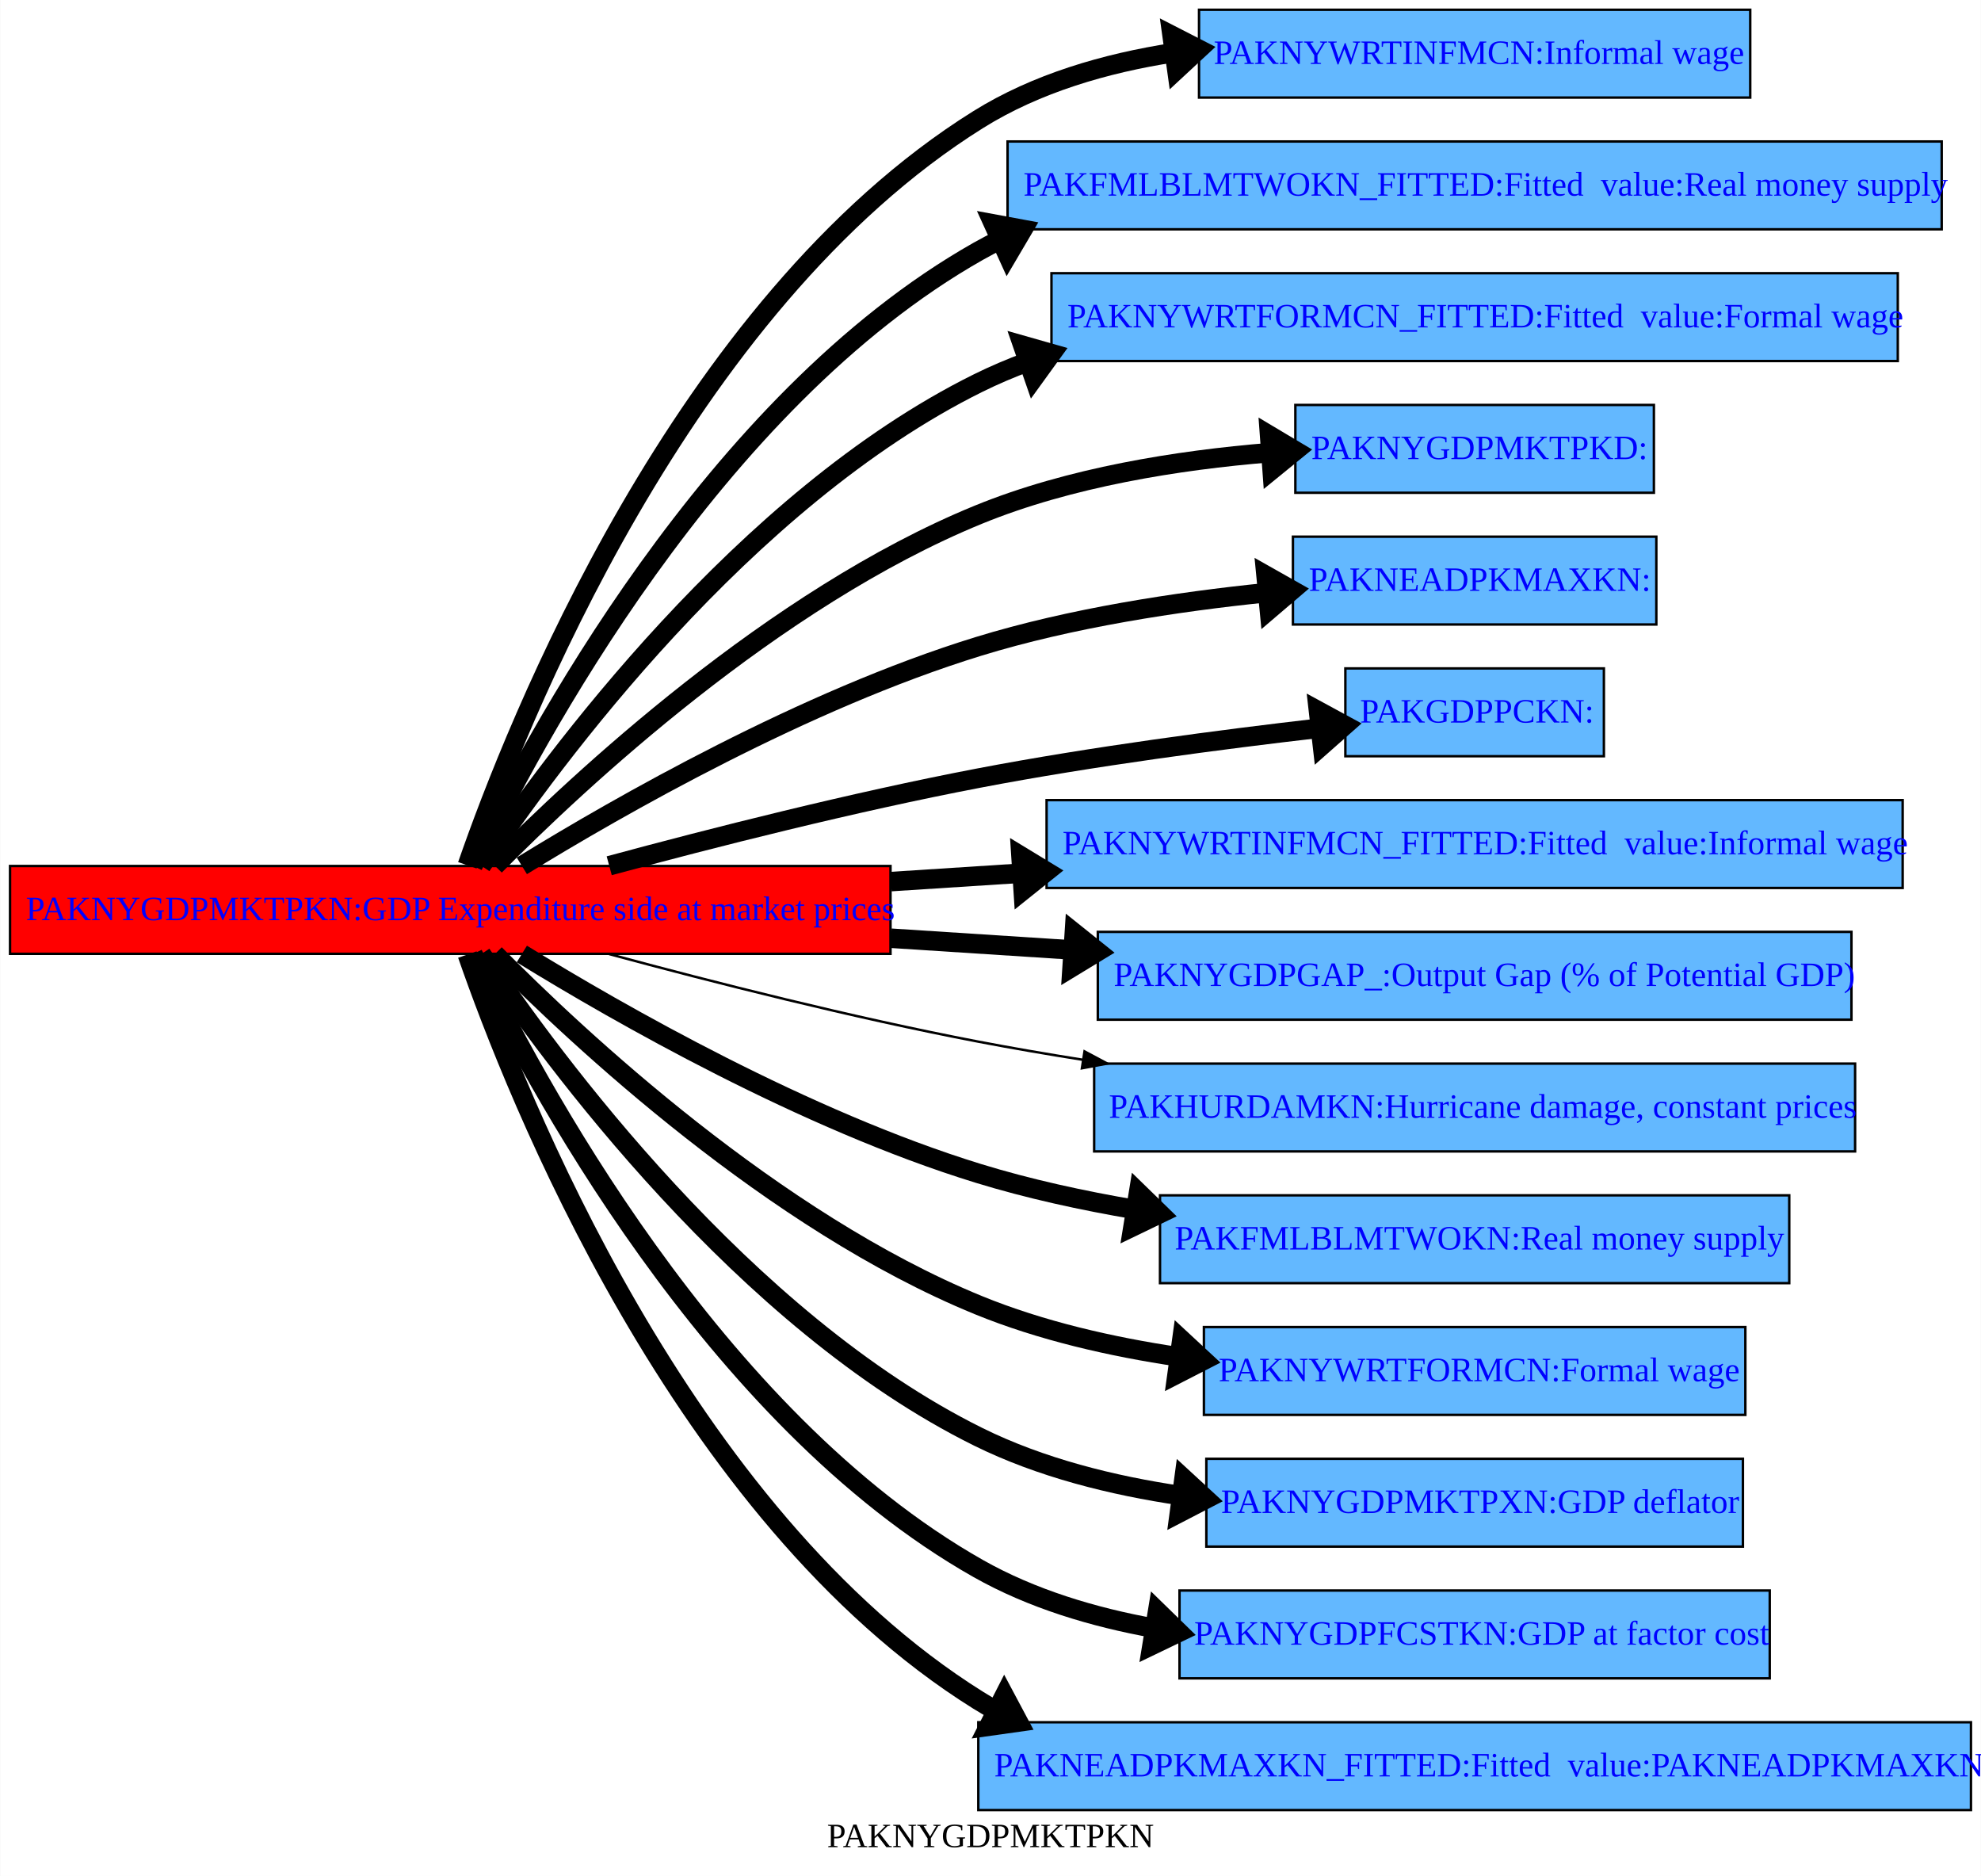
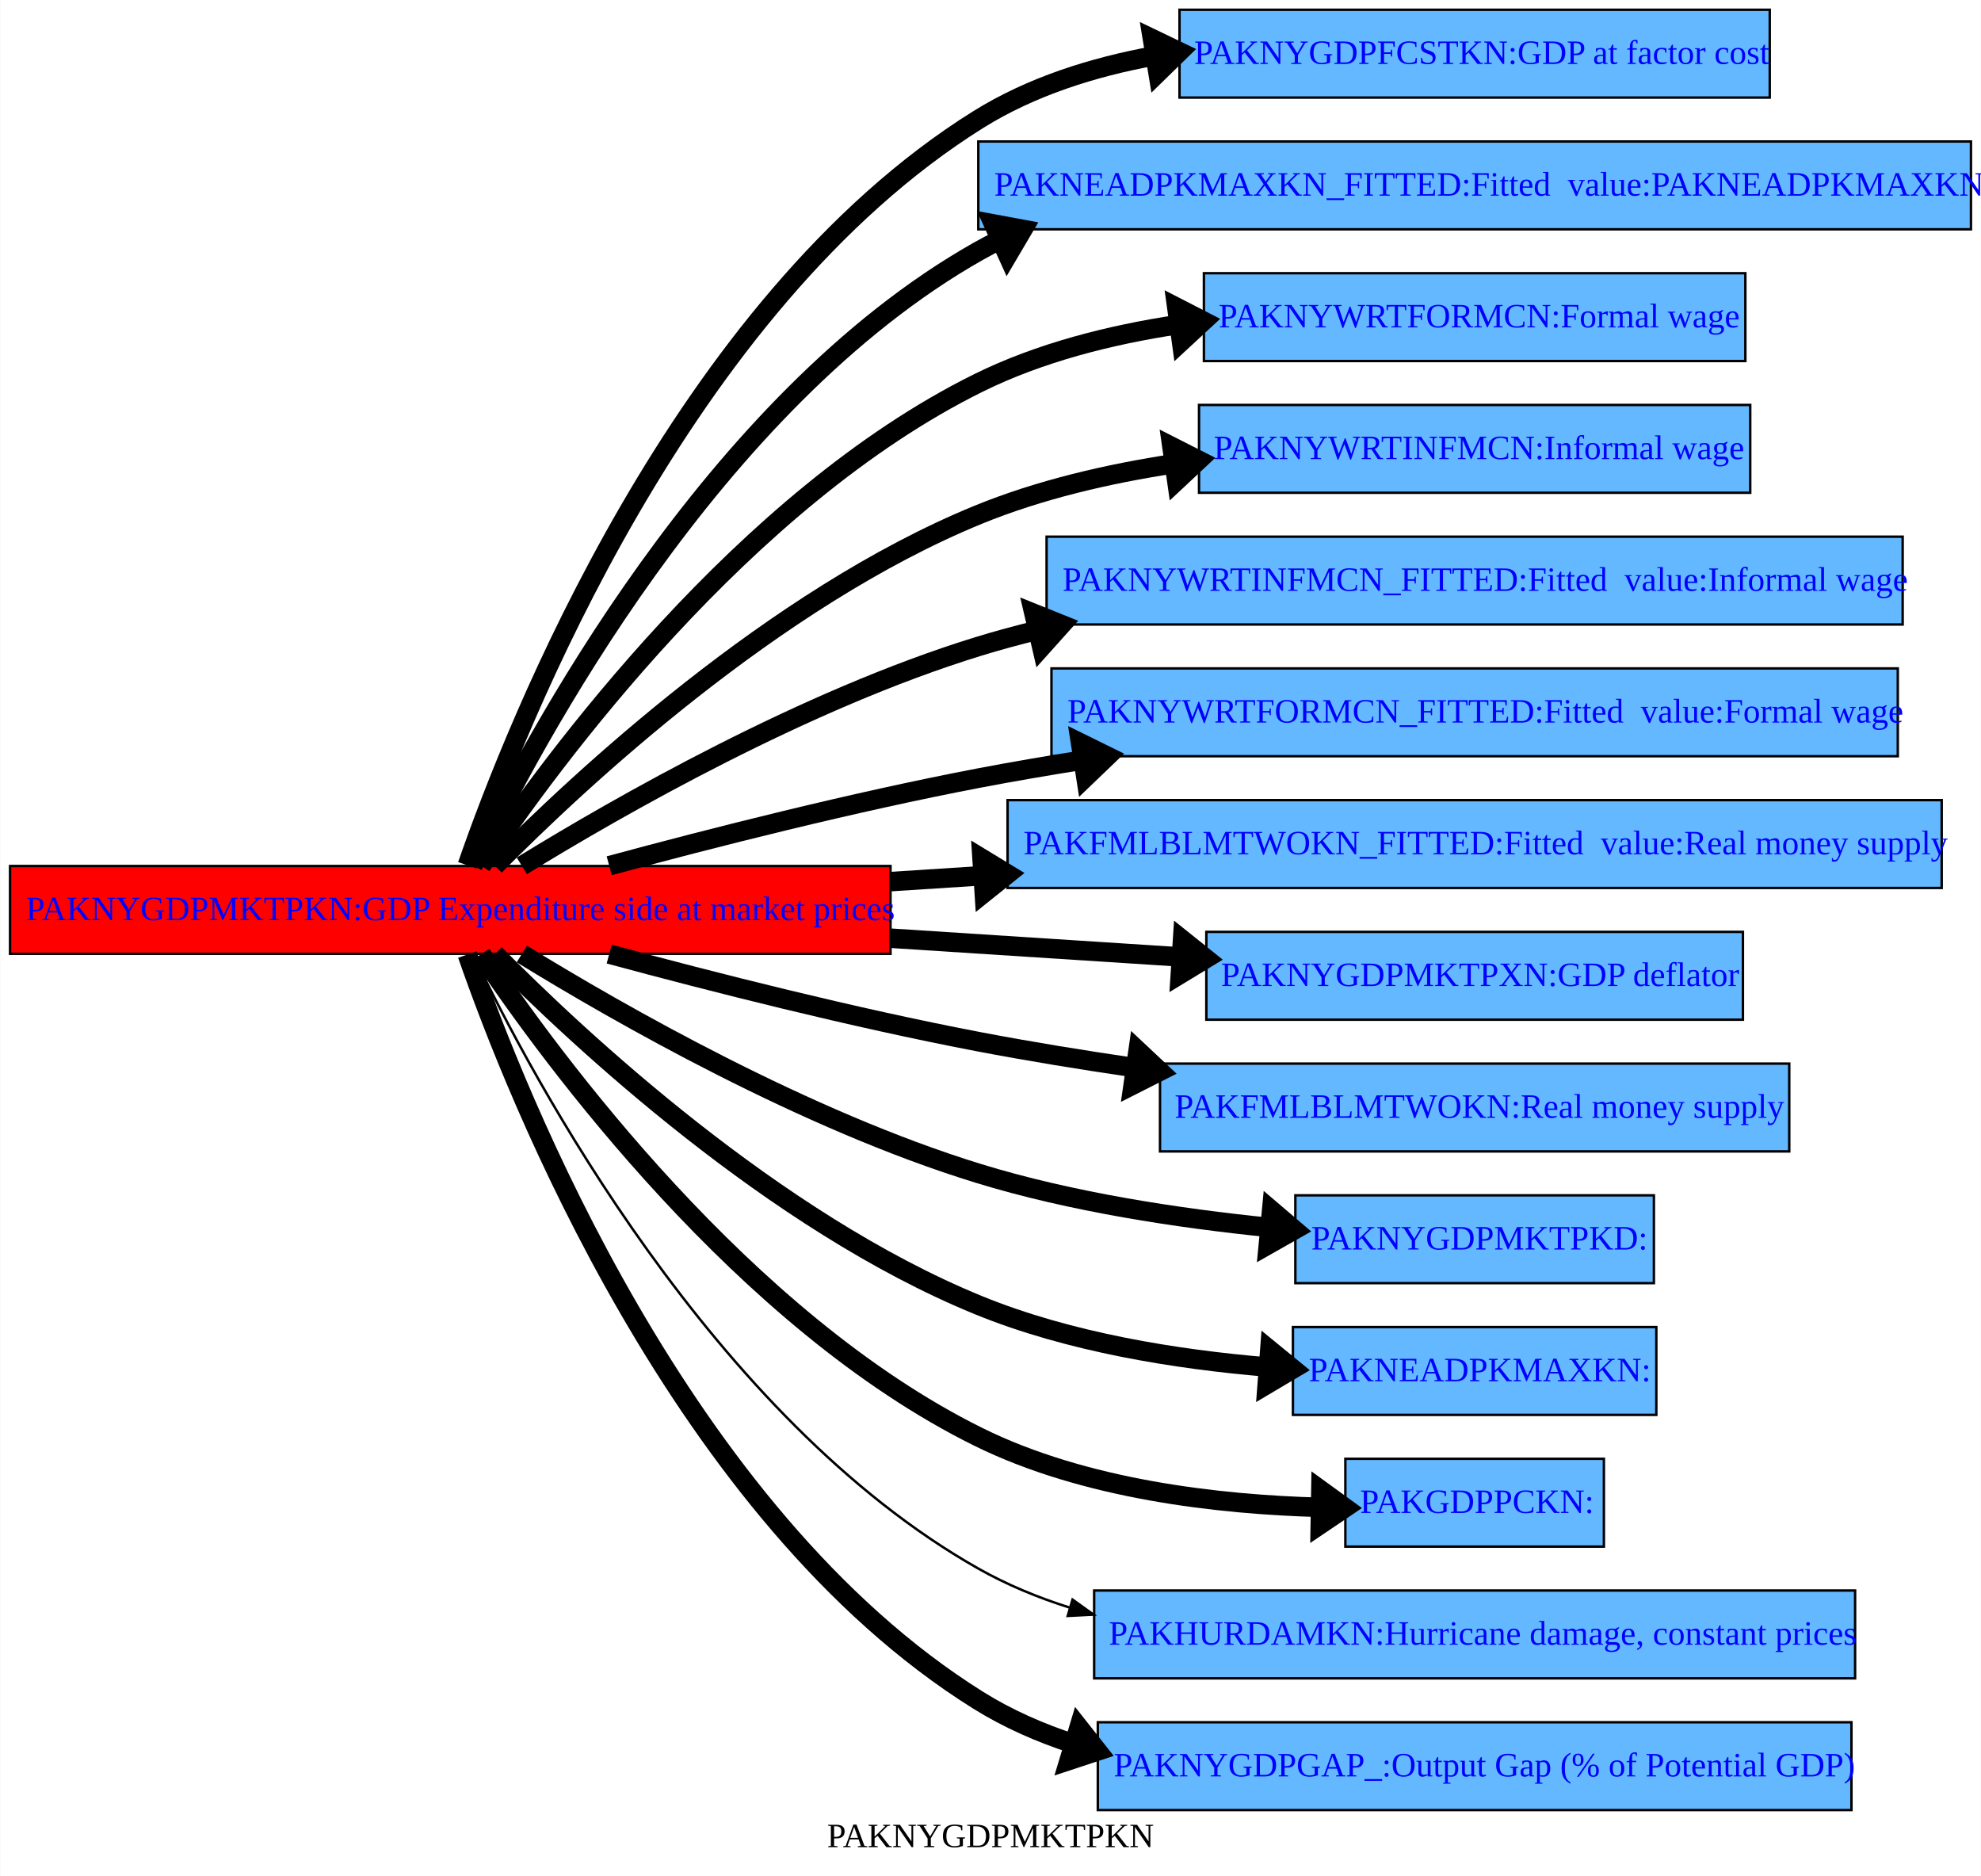
<svg xmlns="http://www.w3.org/2000/svg" xmlns:xlink="http://www.w3.org/1999/xlink" width="432pt" height="409pt" viewBox="0.00 0.00 432.00 409.12">
  <g id="graph0" class="graph" transform="scale(0.53202 0.53202) rotate(0) translate(4 765)">
    <polygon fill="white" stroke="none" points="-4,4 -4,-765 808,-765 808,4 -4,4" />
    <text text-anchor="middle" x="402" y="-7.8" font-family="Times New Roman,serif" font-size="14.00">PAKNYGDPMKTPKN</text>
    <g id="node1" class="node">
      <g id="a_node1">
-         <a xlink:title="Informal wage&#10;FRML &lt;Z,EXO&gt; PAKNYWRTINFMCN = (PAKNYWRTINFMCN(-1)*EXP(-PAKNYWRTINFMCN_A+ (-0.122614247140616-0.3*(LOG(PAKNYWRTINFMCN(-1))-LOG(PAKNYGDPFCSTXN(-1))-LOG(PAKNYGDPPOTLKN(-1)/PAKLMEMPSTRLCN(-1)))+0.2*((LOG(PAKNYWRTINFMCN(-1)))-(LOG(PAKNYWRTINFMCN(-2))))+(1-0.2)*(0.5*((LOG(PAKNYGDPFCSTXN(-1)))-(LOG(PAKNYGDPFCSTXN(-2))))+0.5*(PAKINFLEXPT/100)+((LOG(PAKNYGDPMKTPKN/PAKLMEMPSTRLCN))-(LOG(PAKNYGDPMKTPKN(-1)/PAKLMEMPSTRLCN(-1)))))-0.2*(PAKLMUNRTOTLCN-PAKLMUNRSTRLCN)/100+0.15347529018182*DURING_2000-0.183372342445734*DURING_2001) )) * (1-PAKNYWRTINFMCN_D)+ PAKNYWRTINFMCN_X*PAKNYWRTINFMCN_D  $">
-           <polygon fill="#63b8ff" stroke="black" points="713.5,-761 487.5,-761 487.5,-725 713.5,-725 713.5,-761" />
-           <text text-anchor="start" x="493.5" y="-738.8" font-family="Times New Roman,serif" font-size="14.00" fill="blue">PAKNYWRTINFMCN:Informal wage</text>
+         <a xlink:title="GDP at factor cost&#10;FRML  &lt;&gt; PAKNYGDPFCSTKN = PAKNYGDPMKTPKN-PAKNYTAXNINDKN $">
+           <polygon fill="#63b8ff" stroke="black" points="721.5,-761 479.5,-761 479.5,-725 721.5,-725 721.5,-761" />
+           <text text-anchor="start" x="485.5" y="-738.8" font-family="Times New Roman,serif" font-size="14.00" fill="blue">PAKNYGDPFCSTKN:GDP at factor cost</text>
        </a>
      </g>
    </g>
    <g id="node2" class="node">
      <g id="a_node2">
-         <a xlink:title="Fitted  value:Real money supply&#10;FRML &lt;FIT&gt; PAKFMLBLMTWOKN_FITTED = PAKFMLBLMTWOKN(-1)*EXP( (-0.2*(LOG(PAKFMLBLMTWOKN(-1))-LOG(PAKNYGDPMKTPKN(-1))+0.1*PAKFMLBLPOLYXN(-1)/100-LOG(PAKVELOCITY(-1)))-0.32628131688075+0.7*((LOG(PAKNYGDPMKTPKN))-(LOG(PAKNYGDPMKTPKN(-1))))-1*((PAKFMLBLPOLYXN/100)-(PAKFMLBLPOLYXN(-1)/100))-((LOG(PAKVELOCITY))-(LOG(PAKVELOCITY(-1))))) ) $">
-           <polygon fill="#63b8ff" stroke="black" points="792,-707 409,-707 409,-671 792,-671 792,-707" />
-           <text text-anchor="start" x="415.5" y="-684.8" font-family="Times New Roman,serif" font-size="14.00" fill="blue">PAKFMLBLMTWOKN_FITTED:Fitted  value:Real money supply</text>
+         <a xlink:title="Fitted  value:PAKNEADPKMAXKN&#10;FRML &lt;FIT&gt; PAKNEADPKMAXKN_FITTED = 0*DUMH+((1+0.01)/(0.01+PAKDEPR))*(PAKAVDAMAGE/100)*PAKNYGDPMKTPKN $">
+           <polygon fill="#63b8ff" stroke="black" points="804,-707 397,-707 397,-671 804,-671 804,-707" />
+           <text text-anchor="start" x="403.5" y="-684.8" font-family="Times New Roman,serif" font-size="14.00" fill="blue">PAKNEADPKMAXKN_FITTED:Fitted  value:PAKNEADPKMAXKN</text>
        </a>
      </g>
    </g>
    <g id="node3" class="node">
      <g id="a_node3">
-         <a xlink:title="Fitted  value:Formal wage&#10;FRML &lt;FIT&gt; PAKNYWRTFORMCN_FITTED = PAKNYWRTFORMCN(-1)*EXP( (-0.120164450250183-0.3*(LOG(PAKNYWRTFORMCN(-1))-LOG(PAKNYGDPFCSTXN(-1))-LOG(PAKNYGDPPOTLKN(-1)/PAKLMEMPSTRLCN(-1)))+0.2*((LOG(PAKNYWRTFORMCN(-1)))-(LOG(PAKNYWRTFORMCN(-2))))+(1-0.2)*(0.5*((LOG(PAKNYGDPFCSTXN(-1)))-(LOG(PAKNYGDPFCSTXN(-2))))+0.5*(PAKINFLEXPT/100)+((LOG(PAKNYGDPMKTPKN/PAKLMEMPSTRLCN))-(LOG(PAKNYGDPMKTPKN(-1)/PAKLMEMPSTRLCN(-1)))))-0.2*(PAKLMUNRTOTLCN-PAKLMUNRSTRLCN)/100+0.15233813938029*DURING_2000-0.183411483907703*DURING_2001) ) $">
-           <polygon fill="#63b8ff" stroke="black" points="774,-653 427,-653 427,-617 774,-617 774,-653" />
-           <text text-anchor="start" x="433.5" y="-630.8" font-family="Times New Roman,serif" font-size="14.00" fill="blue">PAKNYWRTFORMCN_FITTED:Fitted  value:Formal wage</text>
+         <a xlink:title="Formal wage&#10;FRML &lt;Z,EXO&gt; PAKNYWRTFORMCN = (PAKNYWRTFORMCN(-1)*EXP(-PAKNYWRTFORMCN_A+ (-0.120164450250183-0.3*(LOG(PAKNYWRTFORMCN(-1))-LOG(PAKNYGDPFCSTXN(-1))-LOG(PAKNYGDPPOTLKN(-1)/PAKLMEMPSTRLCN(-1)))+0.2*((LOG(PAKNYWRTFORMCN(-1)))-(LOG(PAKNYWRTFORMCN(-2))))+(1-0.2)*(0.5*((LOG(PAKNYGDPFCSTXN(-1)))-(LOG(PAKNYGDPFCSTXN(-2))))+0.5*(PAKINFLEXPT/100)+((LOG(PAKNYGDPMKTPKN/PAKLMEMPSTRLCN))-(LOG(PAKNYGDPMKTPKN(-1)/PAKLMEMPSTRLCN(-1)))))-0.2*(PAKLMUNRTOTLCN-PAKLMUNRSTRLCN)/100+0.15233813938029*DURING_2000-0.183411483907703*DURING_2001) )) * (1-PAKNYWRTFORMCN_D)+ PAKNYWRTFORMCN_X*PAKNYWRTFORMCN_D  $">
+           <polygon fill="#63b8ff" stroke="black" points="711.5,-653 489.5,-653 489.5,-617 711.5,-617 711.5,-653" />
+           <text text-anchor="start" x="495.5" y="-630.8" font-family="Times New Roman,serif" font-size="14.00" fill="blue">PAKNYWRTFORMCN:Formal wage</text>
        </a>
      </g>
    </g>
    <g id="node4" class="node">
      <g id="a_node4">
+         <a xlink:title="Informal wage&#10;FRML &lt;Z,EXO&gt; PAKNYWRTINFMCN = (PAKNYWRTINFMCN(-1)*EXP(-PAKNYWRTINFMCN_A+ (-0.122614247140616-0.3*(LOG(PAKNYWRTINFMCN(-1))-LOG(PAKNYGDPFCSTXN(-1))-LOG(PAKNYGDPPOTLKN(-1)/PAKLMEMPSTRLCN(-1)))+0.2*((LOG(PAKNYWRTINFMCN(-1)))-(LOG(PAKNYWRTINFMCN(-2))))+(1-0.2)*(0.5*((LOG(PAKNYGDPFCSTXN(-1)))-(LOG(PAKNYGDPFCSTXN(-2))))+0.5*(PAKINFLEXPT/100)+((LOG(PAKNYGDPMKTPKN/PAKLMEMPSTRLCN))-(LOG(PAKNYGDPMKTPKN(-1)/PAKLMEMPSTRLCN(-1)))))-0.2*(PAKLMUNRTOTLCN-PAKLMUNRSTRLCN)/100+0.15347529018182*DURING_2000-0.183372342445734*DURING_2001) )) * (1-PAKNYWRTINFMCN_D)+ PAKNYWRTINFMCN_X*PAKNYWRTINFMCN_D  $">
+           <polygon fill="#63b8ff" stroke="black" points="713.5,-599 487.5,-599 487.5,-563 713.5,-563 713.5,-599" />
+           <text text-anchor="start" x="493.5" y="-576.8" font-family="Times New Roman,serif" font-size="14.00" fill="blue">PAKNYWRTINFMCN:Informal wage</text>
+         </a>
+       </g>
+     </g>
+     <g id="node5" class="node">
+       <g id="a_node5">
+         <a xlink:title="Fitted  value:Informal wage&#10;FRML &lt;FIT&gt; PAKNYWRTINFMCN_FITTED = PAKNYWRTINFMCN(-1)*EXP( (-0.122614247140616-0.3*(LOG(PAKNYWRTINFMCN(-1))-LOG(PAKNYGDPFCSTXN(-1))-LOG(PAKNYGDPPOTLKN(-1)/PAKLMEMPSTRLCN(-1)))+0.2*((LOG(PAKNYWRTINFMCN(-1)))-(LOG(PAKNYWRTINFMCN(-2))))+(1-0.2)*(0.5*((LOG(PAKNYGDPFCSTXN(-1)))-(LOG(PAKNYGDPFCSTXN(-2))))+0.5*(PAKINFLEXPT/100)+((LOG(PAKNYGDPMKTPKN/PAKLMEMPSTRLCN))-(LOG(PAKNYGDPMKTPKN(-1)/PAKLMEMPSTRLCN(-1)))))-0.2*(PAKLMUNRTOTLCN-PAKLMUNRSTRLCN)/100+0.15347529018182*DURING_2000-0.183372342445734*DURING_2001) ) $">
+           <polygon fill="#63b8ff" stroke="black" points="776,-545 425,-545 425,-509 776,-509 776,-545" />
+           <text text-anchor="start" x="431.5" y="-522.8" font-family="Times New Roman,serif" font-size="14.00" fill="blue">PAKNYWRTINFMCN_FITTED:Fitted  value:Informal wage</text>
+         </a>
+       </g>
+     </g>
+     <g id="node6" class="node">
+       <g id="a_node6">
        <a xlink:title="GDP Expenditure side at market prices&#10;FRML  &lt;&gt; PAKNYGDPMKTPKN = PAKNECONPRVTKN+PAKNECONGOVTKN+PAKNEGDIFTOTKN+PAKNEGDISTKBKN+PAKNEEXPGNFSKN-PAKNEIMPGNFSKN+PAKNYGDPDISCKN+PAKADAP*PAKDISPREPKN $">
          <polygon fill="red" stroke="black" points="361,-410 0,-410 0,-374 361,-374 361,-410" />
          <text text-anchor="start" x="6.5" y="-387.8" font-family="Times New Roman,serif" font-size="14.00" fill="blue">PAKNYGDPMKTPKN:GDP Expenditure side at market prices</text>
        </a>
      </g>
    </g>
+     <g id="edge10" class="edge">
+       <g id="a_edge10">
+         <a xlink:href="bogus" xlink:title=" PAKNYGDPMKTPKN -&gt; PAKNYGDPFCSTKN Min. att. 100%  max: 100%">
+           <path fill="none" stroke="black" stroke-width="8" d="M187.5,-410.3C207.13,-466.91 275.23,-639.96 397,-716 418.58,-729.47 443.96,-737.52 469.33,-742.12" />
+           <polygon fill="black" stroke="black" stroke-width="8" points="468.41,-749.06 479.42,-743.77 470.68,-735.24 468.41,-749.06" />
+         </a>
+       </g>
+     </g>
+     <g id="edge4" class="edge">
+       <g id="a_edge4">
+         <a xlink:href="bogus" xlink:title=" PAKNYGDPMKTPKN -&gt; PAKNEADPKMAXKN_FITTED Min. att. 100%  max: 100%">
+           <path fill="none" stroke="black" stroke-width="8" d="M189.76,-410.08C213.66,-460.05 288.16,-600.42 397,-662 399.93,-663.66 402.93,-665.23 405.97,-666.72" />
+           <polygon fill="black" stroke="black" stroke-width="8" points="403.26,-673.18 415.26,-670.96 409.06,-660.44 403.26,-673.18" />
+         </a>
+       </g>
+     </g>
    <g id="edge11" class="edge">
      <g id="a_edge11">
+         <a xlink:href="bogus" xlink:title=" PAKNYGDPMKTPKN -&gt; PAKNYWRTFORMCN Min. att. -3148%  max: 101%">
+           <path fill="none" stroke="black" stroke-width="8" d="M193.21,-410.12C221.98,-452.96 300.86,-560.42 397,-608 422.13,-620.43 451.04,-627.76 479.01,-631.96" />
+           <polygon fill="black" stroke="black" stroke-width="8" points="478.4,-638.94 489.26,-633.36 480.31,-625.07 478.4,-638.94" />
+         </a>
+       </g>
+     </g>
+     <g id="edge14" class="edge">
+       <g id="a_edge14">
        <a xlink:href="bogus" xlink:title=" PAKNYGDPMKTPKN -&gt; PAKNYWRTINFMCN Min. att. -3148%  max: 101%">
-           <path fill="none" stroke="black" stroke-width="8" d="M187.5,-410.3C207.13,-466.91 275.23,-639.96 397,-716 420.78,-730.85 449.18,-739.1 477.08,-743.42" />
-           <polygon fill="black" stroke="black" stroke-width="8" points="476.46,-750.4 487.33,-744.83 478.38,-736.53 476.46,-750.4" />
-         </a>
-       </g>
-     </g>
-     <g id="edge10" class="edge">
-       <g id="a_edge10">
+           <path fill="none" stroke="black" stroke-width="8" d="M198.77,-410.12C232.95,-444.69 313.18,-519.69 397,-554 422.07,-564.26 450.2,-570.8 477.34,-574.93" />
+           <polygon fill="black" stroke="black" stroke-width="8" points="476.4,-581.87 487.28,-576.35 478.37,-568.01 476.4,-581.87" />
+         </a>
+       </g>
+     </g>
+     <g id="edge6" class="edge">
+       <g id="a_edge6">
+         <a xlink:href="bogus" xlink:title=" PAKNYGDPMKTPKN -&gt; PAKNYWRTINFMCN_FITTED Min. att. -3148%  max: 101%">
+           <path fill="none" stroke="black" stroke-width="8" d="M209.84,-410.07C249.86,-434.68 326,-478.15 397,-500 404.92,-502.44 413.08,-504.65 421.37,-506.67" />
+           <polygon fill="black" stroke="black" stroke-width="8" points="419.83,-513.5 431.15,-508.95 423,-499.86 419.83,-513.5" />
+         </a>
+       </g>
+     </g>
+     <g id="node7" class="node">
+       <g id="a_node7">
+         <a xlink:title="Fitted  value:Formal wage&#10;FRML &lt;FIT&gt; PAKNYWRTFORMCN_FITTED = PAKNYWRTFORMCN(-1)*EXP( (-0.120164450250183-0.3*(LOG(PAKNYWRTFORMCN(-1))-LOG(PAKNYGDPFCSTXN(-1))-LOG(PAKNYGDPPOTLKN(-1)/PAKLMEMPSTRLCN(-1)))+0.2*((LOG(PAKNYWRTFORMCN(-1)))-(LOG(PAKNYWRTFORMCN(-2))))+(1-0.2)*(0.5*((LOG(PAKNYGDPFCSTXN(-1)))-(LOG(PAKNYGDPFCSTXN(-2))))+0.5*(PAKINFLEXPT/100)+((LOG(PAKNYGDPMKTPKN/PAKLMEMPSTRLCN))-(LOG(PAKNYGDPMKTPKN(-1)/PAKLMEMPSTRLCN(-1)))))-0.2*(PAKLMUNRTOTLCN-PAKLMUNRSTRLCN)/100+0.15233813938029*DURING_2000-0.183411483907703*DURING_2001) ) $">
+           <polygon fill="#63b8ff" stroke="black" points="774,-491 427,-491 427,-455 774,-455 774,-491" />
+           <text text-anchor="start" x="433.5" y="-468.8" font-family="Times New Roman,serif" font-size="14.00" fill="blue">PAKNYWRTFORMCN_FITTED:Fitted  value:Formal wage</text>
+         </a>
+       </g>
+     </g>
+     <g id="edge1" class="edge">
+       <g id="a_edge1">
+         <a xlink:href="bogus" xlink:title=" PAKNYGDPMKTPKN -&gt; PAKNYWRTFORMCN_FITTED Min. att. -3148%  max: 101%">
+           <path fill="none" stroke="black" stroke-width="8" d="M245.67,-410.1C288.3,-421.63 345.67,-436.18 397,-446 410.87,-448.65 425.32,-451.13 439.84,-453.43" />
+           <polygon fill="black" stroke="black" stroke-width="8" points="438.94,-460.38 449.9,-454.99 441.09,-446.54 438.94,-460.38" />
+         </a>
+       </g>
+     </g>
+     <g id="node8" class="node">
+       <g id="a_node8">
+         <a xlink:title="Fitted  value:Real money supply&#10;FRML &lt;FIT&gt; PAKFMLBLMTWOKN_FITTED = PAKFMLBLMTWOKN(-1)*EXP( (-0.2*(LOG(PAKFMLBLMTWOKN(-1))-LOG(PAKNYGDPMKTPKN(-1))+0.1*PAKFMLBLPOLYXN(-1)/100-LOG(PAKVELOCITY(-1)))-0.32628131688075+0.7*((LOG(PAKNYGDPMKTPKN))-(LOG(PAKNYGDPMKTPKN(-1))))-1*((PAKFMLBLPOLYXN/100)-(PAKFMLBLPOLYXN(-1)/100))-((LOG(PAKVELOCITY))-(LOG(PAKVELOCITY(-1))))) ) $">
+           <polygon fill="#63b8ff" stroke="black" points="792,-437 409,-437 409,-401 792,-401 792,-437" />
+           <text text-anchor="start" x="415.5" y="-414.8" font-family="Times New Roman,serif" font-size="14.00" fill="blue">PAKFMLBLMTWOKN_FITTED:Fitted  value:Real money supply</text>
+         </a>
+       </g>
+     </g>
+     <g id="edge7" class="edge">
+       <g id="a_edge7">
        <a xlink:href="bogus" xlink:title=" PAKNYGDPMKTPKN -&gt; PAKFMLBLMTWOKN_FITTED Min. att. -360%  max: 149%">
-           <path fill="none" stroke="black" stroke-width="8" d="M189.76,-410.08C213.66,-460.05 288.16,-600.42 397,-662 399.93,-663.66 402.93,-665.23 405.97,-666.72" />
-           <polygon fill="black" stroke="black" stroke-width="8" points="403.26,-673.18 415.26,-670.96 409.06,-660.44 403.26,-673.18" />
+           <path fill="none" stroke="black" stroke-width="8" d="M361.2,-403.61C373.68,-404.41 386.31,-405.23 398.89,-406.04" />
+           <polygon fill="black" stroke="black" stroke-width="8" points="398.54,-413.03 408.97,-406.69 399.44,-399.06 398.54,-413.03" />
+         </a>
+       </g>
+     </g>
+     <g id="node9" class="node">
+       <g id="a_node9">
+         <a xlink:title="GDP deflator&#10;FRML  &lt;&gt; PAKNYGDPMKTPXN = PAKNYGDPMKTPCN/PAKNYGDPMKTPKN $">
+           <polygon fill="#63b8ff" stroke="black" points="710.5,-383 490.5,-383 490.5,-347 710.5,-347 710.5,-383" />
+           <text text-anchor="start" x="496.5" y="-360.8" font-family="Times New Roman,serif" font-size="14.00" fill="blue">PAKNYGDPMKTPXN:GDP deflator</text>
+         </a>
+       </g>
+     </g>
+     <g id="edge8" class="edge">
+       <g id="a_edge8">
+         <a xlink:href="bogus" xlink:title=" PAKNYGDPMKTPKN -&gt; PAKNYGDPMKTPXN Min. att. -81%  max: 46%">
+           <path fill="none" stroke="black" stroke-width="8" d="M361.2,-380.39C401.34,-377.8 442.96,-375.11 479.97,-372.72" />
+           <polygon fill="black" stroke="black" stroke-width="8" points="480.75,-379.68 490.28,-372.05 479.85,-365.71 480.75,-379.68" />
+         </a>
+       </g>
+     </g>
+     <g id="node10" class="node">
+       <g id="a_node10">
+         <a xlink:title="Real money supply&#10;FRML &lt;Z,EXO&gt; PAKFMLBLMTWOKN = (PAKFMLBLMTWOKN(-1)*EXP(-PAKFMLBLMTWOKN_A+ (-0.2*(LOG(PAKFMLBLMTWOKN(-1))-LOG(PAKNYGDPMKTPKN(-1))+0.1*PAKFMLBLPOLYXN(-1)/100-LOG(PAKVELOCITY(-1)))-0.32628131688075+0.7*((LOG(PAKNYGDPMKTPKN))-(LOG(PAKNYGDPMKTPKN(-1))))-1*((PAKFMLBLPOLYXN/100)-(PAKFMLBLPOLYXN(-1)/100))-((LOG(PAKVELOCITY))-(LOG(PAKVELOCITY(-1))))) )) * (1-PAKFMLBLMTWOKN_D)+ PAKFMLBLMTWOKN_X*PAKFMLBLMTWOKN_D  $">
+           <polygon fill="#63b8ff" stroke="black" points="729.5,-329 471.5,-329 471.5,-293 729.5,-293 729.5,-329" />
+           <text text-anchor="start" x="477.5" y="-306.8" font-family="Times New Roman,serif" font-size="14.00" fill="blue">PAKFMLBLMTWOKN:Real money supply</text>
+         </a>
+       </g>
+     </g>
+     <g id="edge9" class="edge">
+       <g id="a_edge9">
+         <a xlink:href="bogus" xlink:title=" PAKNYGDPMKTPKN -&gt; PAKFMLBLMTWOKN Min. att. -360%  max: 149%">
+           <path fill="none" stroke="black" stroke-width="8" d="M245.67,-373.9C288.3,-362.37 345.67,-347.82 397,-338 417.77,-334.03 439.85,-330.44 461.5,-327.27" />
+           <polygon fill="black" stroke="black" stroke-width="8" points="462.51,-334.2 471.41,-325.85 460.52,-320.34 462.51,-334.2" />
+         </a>
+       </g>
+     </g>
+     <g id="node11" class="node">
+       <g id="a_node11">
+         <a xlink:title="PAKNYGDPMKTPKD&#10;FRML  &lt;&gt; PAKNYGDPMKTPKD = (PAKNYGDPMKTPKN*((PAKNYGDPMKTPCN_VALUE_2010)/((PAKNYGDPMKTPKN_VALUE_2010))))/(PAKPANUSATLS_VALUE_2010) $">
+           <polygon fill="#63b8ff" stroke="black" points="674,-275 527,-275 527,-239 674,-239 674,-275" />
+           <text text-anchor="start" x="533.5" y="-252.8" font-family="Times New Roman,serif" font-size="14.00" fill="blue">PAKNYGDPMKTPKD:</text>
        </a>
      </g>
    </g>
    <g id="edge13" class="edge">
      <g id="a_edge13">
-         <a xlink:href="bogus" xlink:title=" PAKNYGDPMKTPKN -&gt; PAKNYWRTFORMCN_FITTED Min. att. -3148%  max: 101%">
-           <path fill="none" stroke="black" stroke-width="8" d="M193.21,-410.12C221.98,-452.96 300.86,-560.42 397,-608 403.56,-611.24 410.37,-614.14 417.36,-616.73" />
-           <polygon fill="black" stroke="black" stroke-width="8" points="415.25,-623.4 426.99,-620.06 419.83,-610.17 415.25,-623.4" />
-         </a>
-       </g>
-     </g>
-     <g id="node5" class="node">
-       <g id="a_node5">
-         <a xlink:title="PAKNYGDPMKTPKD&#10;FRML  &lt;&gt; PAKNYGDPMKTPKD = (PAKNYGDPMKTPKN*((PAKNYGDPMKTPCN_VALUE_2010)/((PAKNYGDPMKTPKN_VALUE_2010))))/(PAKPANUSATLS_VALUE_2010) $">
-           <polygon fill="#63b8ff" stroke="black" points="674,-599 527,-599 527,-563 674,-563 674,-599" />
-           <text text-anchor="start" x="533.5" y="-576.8" font-family="Times New Roman,serif" font-size="14.00" fill="blue">PAKNYGDPMKTPKD:</text>
-         </a>
-       </g>
-     </g>
-     <g id="edge14" class="edge">
-       <g id="a_edge14">
        <a xlink:href="bogus" xlink:title=" PAKNYGDPMKTPKN -&gt; PAKNYGDPMKTPKD Min. att. 100%  max: 100%">
-           <path fill="none" stroke="black" stroke-width="8" d="M198.77,-410.12C232.95,-444.69 313.18,-519.69 397,-554 434.5,-569.35 478.87,-576.38 516.5,-579.45" />
-           <polygon fill="black" stroke="black" stroke-width="8" points="516.44,-586.47 526.92,-580.22 517.46,-572.51 516.44,-586.47" />
-         </a>
-       </g>
-     </g>
-     <g id="node6" class="node">
-       <g id="a_node6">
+           <path fill="none" stroke="black" stroke-width="8" d="M209.84,-373.93C249.86,-349.32 326,-305.85 397,-284 435.27,-272.22 479.16,-265.58 516.28,-261.84" />
+           <polygon fill="black" stroke="black" stroke-width="8" points="517.27,-268.78 526.56,-260.86 515.94,-254.84 517.27,-268.78" />
+         </a>
+       </g>
+     </g>
+     <g id="node12" class="node">
+       <g id="a_node12">
        <a xlink:title="PAKNEADPKMAXKN&#10;FRML &lt;Z,EXO&gt; PAKNEADPKMAXKN = (0*DUMH+((1+0.01)/(0.01+PAKDEPR))*(PAKAVDAMAGE/100)*PAKNYGDPMKTPKN + PAKNEADPKMAXKN_A)* (1-PAKNEADPKMAXKN_D)+ PAKNEADPKMAXKN_X*PAKNEADPKMAXKN_D  $">
-           <polygon fill="#63b8ff" stroke="black" points="675,-545 526,-545 526,-509 675,-509 675,-545" />
-           <text text-anchor="start" x="532.5" y="-522.8" font-family="Times New Roman,serif" font-size="14.00" fill="blue">PAKNEADPKMAXKN:</text>
-         </a>
-       </g>
-     </g>
-     <g id="edge8" class="edge">
-       <g id="a_edge8">
+           <polygon fill="#63b8ff" stroke="black" points="675,-221 526,-221 526,-185 675,-185 675,-221" />
+           <text text-anchor="start" x="532.5" y="-198.8" font-family="Times New Roman,serif" font-size="14.00" fill="blue">PAKNEADPKMAXKN:</text>
+         </a>
+       </g>
+     </g>
+     <g id="edge3" class="edge">
+       <g id="a_edge3">
        <a xlink:href="bogus" xlink:title=" PAKNYGDPMKTPKN -&gt; PAKNEADPKMAXKN Min. att. 100%  max: 100%">
-           <path fill="none" stroke="black" stroke-width="8" d="M209.84,-410.07C249.86,-434.68 326,-478.15 397,-500 434.96,-511.68 478.45,-518.31 515.38,-522.07" />
-           <polygon fill="black" stroke="black" stroke-width="8" points="514.98,-529.06 525.61,-523.06 516.32,-515.13 514.98,-529.06" />
-         </a>
-       </g>
-     </g>
-     <g id="node7" class="node">
-       <g id="a_node7">
+           <path fill="none" stroke="black" stroke-width="8" d="M198.77,-373.88C232.95,-339.31 313.18,-264.31 397,-230 434.2,-214.77 478.16,-207.73 515.59,-204.62" />
+           <polygon fill="black" stroke="black" stroke-width="8" points="516.52,-211.57 525.97,-203.84 515.47,-197.61 516.52,-211.57" />
+         </a>
+       </g>
+     </g>
+     <g id="node13" class="node">
+       <g id="a_node13">
        <a xlink:title="PAKGDPPCKN&#10;FRML  &lt;&gt; PAKGDPPCKN = (PAKNYGDPMKTPKN/PAKSPPOPTOTL) $">
-           <polygon fill="#63b8ff" stroke="black" points="653.5,-491 547.5,-491 547.5,-455 653.5,-455 653.5,-491" />
-           <text text-anchor="start" x="553.5" y="-468.8" font-family="Times New Roman,serif" font-size="14.00" fill="blue">PAKGDPPCKN:</text>
-         </a>
-       </g>
-     </g>
-     <g id="edge9" class="edge">
-       <g id="a_edge9">
+           <polygon fill="#63b8ff" stroke="black" points="653.5,-167 547.5,-167 547.5,-131 653.5,-131 653.5,-167" />
+           <text text-anchor="start" x="553.5" y="-144.8" font-family="Times New Roman,serif" font-size="14.00" fill="blue">PAKGDPPCKN:</text>
+         </a>
+       </g>
+     </g>
+     <g id="edge2" class="edge">
+       <g id="a_edge2">
        <a xlink:href="bogus" xlink:title=" PAKNYGDPMKTPKN -&gt; PAKGDPPCKN Min. att. 100%  max: 100%">
-           <path fill="none" stroke="black" stroke-width="8" d="M245.67,-410.1C288.3,-421.63 345.67,-436.18 397,-446 443.63,-454.92 496.85,-461.89 537.03,-466.52" />
-           <polygon fill="black" stroke="black" stroke-width="8" points="536.49,-473.5 547.22,-467.67 538.07,-459.59 536.49,-473.5" />
-         </a>
-       </g>
-     </g>
-     <g id="node8" class="node">
-       <g id="a_node8">
-         <a xlink:title="Fitted  value:Informal wage&#10;FRML &lt;FIT&gt; PAKNYWRTINFMCN_FITTED = PAKNYWRTINFMCN(-1)*EXP( (-0.122614247140616-0.3*(LOG(PAKNYWRTINFMCN(-1))-LOG(PAKNYGDPFCSTXN(-1))-LOG(PAKNYGDPPOTLKN(-1)/PAKLMEMPSTRLCN(-1)))+0.2*((LOG(PAKNYWRTINFMCN(-1)))-(LOG(PAKNYWRTINFMCN(-2))))+(1-0.2)*(0.5*((LOG(PAKNYGDPFCSTXN(-1)))-(LOG(PAKNYGDPFCSTXN(-2))))+0.5*(PAKINFLEXPT/100)+((LOG(PAKNYGDPMKTPKN/PAKLMEMPSTRLCN))-(LOG(PAKNYGDPMKTPKN(-1)/PAKLMEMPSTRLCN(-1)))))-0.2*(PAKLMUNRTOTLCN-PAKLMUNRSTRLCN)/100+0.15347529018182*DURING_2000-0.183372342445734*DURING_2001) ) $">
-           <polygon fill="#63b8ff" stroke="black" points="776,-437 425,-437 425,-401 776,-401 776,-437" />
-           <text text-anchor="start" x="431.5" y="-414.8" font-family="Times New Roman,serif" font-size="14.00" fill="blue">PAKNYWRTINFMCN_FITTED:Fitted  value:Informal wage</text>
+           <path fill="none" stroke="black" stroke-width="8" d="M193.21,-373.88C221.98,-331.04 300.86,-223.58 397,-176 440.61,-154.42 495.63,-148.21 537.31,-147.1" />
+           <polygon fill="black" stroke="black" stroke-width="8" points="537.46,-154.1 547.34,-146.93 537.22,-140.1 537.46,-154.1" />
+         </a>
+       </g>
+     </g>
+     <g id="node14" class="node">
+       <g id="a_node14">
+         <a xlink:title="Hurricane damage, constant prices&#10;FRML  &lt;&gt; PAKHURDAMKN = (PAKNEHURAVERKN_/100)*PAKNYGDPMKTPKN(-1)*(1-PAKNEHURPTVTKN) $">
+           <polygon fill="#63b8ff" stroke="black" points="756.5,-113 444.5,-113 444.5,-77 756.5,-77 756.5,-113" />
+           <text text-anchor="start" x="450.5" y="-90.8" font-family="Times New Roman,serif" font-size="14.00" fill="blue">PAKHURDAMKN:Hurricane damage, constant prices</text>
        </a>
      </g>
    </g>
    <g id="edge5" class="edge">
      <g id="a_edge5">
-         <a xlink:href="bogus" xlink:title=" PAKNYGDPMKTPKN -&gt; PAKNYWRTINFMCN_FITTED Min. att. -3148%  max: 101%">
-           <path fill="none" stroke="black" stroke-width="8" d="M361.2,-403.61C378.86,-404.75 396.81,-405.91 414.53,-407.05" />
-           <polygon fill="black" stroke="black" stroke-width="8" points="414.5,-414.06 424.93,-407.72 415.4,-400.09 414.5,-414.06" />
-         </a>
-       </g>
-     </g>
-     <g id="node9" class="node">
-       <g id="a_node9">
+         <a xlink:href="bogus" xlink:title=" PAKNYGDPMKTPKN -&gt; PAKHURDAMKN Min. att. 0%  max: 0%">
+           <path fill="none" stroke="black" d="M189.76,-373.92C213.66,-323.95 288.16,-183.58 397,-122 408.74,-115.36 421.45,-110.1 434.6,-105.95" />
+           <polygon fill="black" stroke="black" points="435.63,-109.29 444.24,-103.12 433.66,-102.58 435.63,-109.29" />
+         </a>
+       </g>
+     </g>
+     <g id="node15" class="node">
+       <g id="a_node15">
        <a xlink:title="Output Gap (% of Potential GDP)&#10;FRML  &lt;&gt; PAKNYGDPGAP_ = ((PAKNYGDPMKTPKN/PAKNYGDPPOTLKN-1)*100) $">
-           <polygon fill="#63b8ff" stroke="black" points="755,-383 446,-383 446,-347 755,-347 755,-383" />
-           <text text-anchor="start" x="452.5" y="-360.8" font-family="Times New Roman,serif" font-size="14.00" fill="blue">PAKNYGDPGAP_:Output Gap (% of Potential GDP)</text>
-         </a>
-       </g>
-     </g>
-     <g id="edge4" class="edge">
-       <g id="a_edge4">
-         <a xlink:href="bogus" xlink:title=" PAKNYGDPMKTPKN -&gt; PAKNYGDPGAP_ Min. att. -78566%  max: 128265%">
-           <path fill="none" stroke="black" stroke-width="8" d="M361.2,-380.39C385.99,-378.79 411.35,-377.15 435.83,-375.57" />
-           <polygon fill="black" stroke="black" stroke-width="8" points="436.37,-382.55 445.9,-374.92 435.47,-368.58 436.37,-382.55" />
-         </a>
-       </g>
-     </g>
-     <g id="node10" class="node">
-       <g id="a_node10">
-         <a xlink:title="Hurricane damage, constant prices&#10;FRML  &lt;&gt; PAKHURDAMKN = (PAKNEHURAVERKN_/100)*PAKNYGDPMKTPKN(-1)*(1-PAKNEHURPTVTKN) $">
-           <polygon fill="#63b8ff" stroke="black" points="756.5,-329 444.5,-329 444.5,-293 756.5,-293 756.5,-329" />
-           <text text-anchor="start" x="450.5" y="-306.8" font-family="Times New Roman,serif" font-size="14.00" fill="blue">PAKHURDAMKN:Hurricane damage, constant prices</text>
-         </a>
-       </g>
-     </g>
-     <g id="edge1" class="edge">
-       <g id="a_edge1">
-         <a xlink:href="bogus" xlink:title=" PAKNYGDPMKTPKN -&gt; PAKHURDAMKN Min. att. 0%  max: 0%">
-           <path fill="none" stroke="black" d="M245.67,-373.9C288.3,-362.37 345.67,-347.82 397,-338 410.87,-335.35 425.32,-332.87 439.84,-330.57" />
-           <polygon fill="black" stroke="black" points="440.55,-334 449.9,-329.01 439.48,-327.08 440.55,-334" />
-         </a>
-       </g>
-     </g>
-     <g id="node11" class="node">
-       <g id="a_node11">
-         <a xlink:title="Real money supply&#10;FRML &lt;Z,EXO&gt; PAKFMLBLMTWOKN = (PAKFMLBLMTWOKN(-1)*EXP(-PAKFMLBLMTWOKN_A+ (-0.2*(LOG(PAKFMLBLMTWOKN(-1))-LOG(PAKNYGDPMKTPKN(-1))+0.1*PAKFMLBLPOLYXN(-1)/100-LOG(PAKVELOCITY(-1)))-0.32628131688075+0.7*((LOG(PAKNYGDPMKTPKN))-(LOG(PAKNYGDPMKTPKN(-1))))-1*((PAKFMLBLPOLYXN/100)-(PAKFMLBLPOLYXN(-1)/100))-((LOG(PAKVELOCITY))-(LOG(PAKVELOCITY(-1))))) )) * (1-PAKFMLBLMTWOKN_D)+ PAKFMLBLMTWOKN_X*PAKFMLBLMTWOKN_D  $">
-           <polygon fill="#63b8ff" stroke="black" points="729.5,-275 471.5,-275 471.5,-239 729.5,-239 729.5,-275" />
-           <text text-anchor="start" x="477.5" y="-252.8" font-family="Times New Roman,serif" font-size="14.00" fill="blue">PAKFMLBLMTWOKN:Real money supply</text>
-         </a>
-       </g>
-     </g>
-     <g id="edge6" class="edge">
-       <g id="a_edge6">
-         <a xlink:href="bogus" xlink:title=" PAKNYGDPMKTPKN -&gt; PAKFMLBLMTWOKN Min. att. -360%  max: 149%">
-           <path fill="none" stroke="black" stroke-width="8" d="M209.84,-373.93C249.86,-349.32 326,-305.85 397,-284 417.5,-277.69 439.62,-272.85 461.45,-269.15" />
-           <polygon fill="black" stroke="black" stroke-width="8" points="462.7,-276.04 471.45,-267.52 460.46,-262.22 462.7,-276.04" />
-         </a>
-       </g>
-     </g>
-     <g id="node12" class="node">
-       <g id="a_node12">
-         <a xlink:title="Formal wage&#10;FRML &lt;Z,EXO&gt; PAKNYWRTFORMCN = (PAKNYWRTFORMCN(-1)*EXP(-PAKNYWRTFORMCN_A+ (-0.120164450250183-0.3*(LOG(PAKNYWRTFORMCN(-1))-LOG(PAKNYGDPFCSTXN(-1))-LOG(PAKNYGDPPOTLKN(-1)/PAKLMEMPSTRLCN(-1)))+0.2*((LOG(PAKNYWRTFORMCN(-1)))-(LOG(PAKNYWRTFORMCN(-2))))+(1-0.2)*(0.5*((LOG(PAKNYGDPFCSTXN(-1)))-(LOG(PAKNYGDPFCSTXN(-2))))+0.5*(PAKINFLEXPT/100)+((LOG(PAKNYGDPMKTPKN/PAKLMEMPSTRLCN))-(LOG(PAKNYGDPMKTPKN(-1)/PAKLMEMPSTRLCN(-1)))))-0.2*(PAKLMUNRTOTLCN-PAKLMUNRSTRLCN)/100+0.15233813938029*DURING_2000-0.183411483907703*DURING_2001) )) * (1-PAKNYWRTFORMCN_D)+ PAKNYWRTFORMCN_X*PAKNYWRTFORMCN_D  $">
-           <polygon fill="#63b8ff" stroke="black" points="711.5,-221 489.5,-221 489.5,-185 711.5,-185 711.5,-221" />
-           <text text-anchor="start" x="495.5" y="-198.8" font-family="Times New Roman,serif" font-size="14.00" fill="blue">PAKNYWRTFORMCN:Formal wage</text>
-         </a>
-       </g>
-     </g>
-     <g id="edge7" class="edge">
-       <g id="a_edge7">
-         <a xlink:href="bogus" xlink:title=" PAKNYGDPMKTPKN -&gt; PAKNYWRTFORMCN Min. att. -3148%  max: 101%">
-           <path fill="none" stroke="black" stroke-width="8" d="M198.77,-373.88C232.95,-339.31 313.18,-264.31 397,-230 422.65,-219.5 451.51,-212.89 479.24,-208.78" />
-           <polygon fill="black" stroke="black" stroke-width="8" points="480.44,-215.68 489.39,-207.38 478.53,-201.81 480.44,-215.68" />
-         </a>
-       </g>
-     </g>
-     <g id="node13" class="node">
-       <g id="a_node13">
-         <a xlink:title="GDP deflator&#10;FRML  &lt;&gt; PAKNYGDPMKTPXN = PAKNYGDPMKTPCN/PAKNYGDPMKTPKN $">
-           <polygon fill="#63b8ff" stroke="black" points="710.5,-167 490.5,-167 490.5,-131 710.5,-131 710.5,-167" />
-           <text text-anchor="start" x="496.5" y="-144.8" font-family="Times New Roman,serif" font-size="14.00" fill="blue">PAKNYGDPMKTPXN:GDP deflator</text>
+           <polygon fill="#63b8ff" stroke="black" points="755,-59 446,-59 446,-23 755,-23 755,-59" />
+           <text text-anchor="start" x="452.5" y="-36.8" font-family="Times New Roman,serif" font-size="14.00" fill="blue">PAKNYGDPGAP_:Output Gap (% of Potential GDP)</text>
        </a>
      </g>
    </g>
    <g id="edge12" class="edge">
      <g id="a_edge12">
-         <a xlink:href="bogus" xlink:title=" PAKNYGDPMKTPKN -&gt; PAKNYGDPMKTPXN Min. att. -81%  max: 46%">
-           <path fill="none" stroke="black" stroke-width="8" d="M193.21,-373.88C221.98,-331.04 300.86,-223.58 397,-176 422.52,-163.37 451.95,-156.01 480.33,-151.85" />
-           <polygon fill="black" stroke="black" stroke-width="8" points="481.33,-158.78 490.31,-150.51 479.47,-144.9 481.33,-158.78" />
-         </a>
-       </g>
-     </g>
-     <g id="node14" class="node">
-       <g id="a_node14">
-         <a xlink:title="GDP at factor cost&#10;FRML  &lt;&gt; PAKNYGDPFCSTKN = PAKNYGDPMKTPKN-PAKNYTAXNINDKN $">
-           <polygon fill="#63b8ff" stroke="black" points="721.5,-113 479.5,-113 479.5,-77 721.5,-77 721.5,-113" />
-           <text text-anchor="start" x="485.5" y="-90.8" font-family="Times New Roman,serif" font-size="14.00" fill="blue">PAKNYGDPFCSTKN:GDP at factor cost</text>
-         </a>
-       </g>
-     </g>
-     <g id="edge3" class="edge">
-       <g id="a_edge3">
-         <a xlink:href="bogus" xlink:title=" PAKNYGDPMKTPKN -&gt; PAKNYGDPFCSTKN Min. att. 100%  max: 100%">
-           <path fill="none" stroke="black" stroke-width="8" d="M189.76,-373.92C213.66,-323.95 288.16,-183.58 397,-122 418.87,-109.63 444.14,-102.03 469.26,-97.52" />
-           <polygon fill="black" stroke="black" stroke-width="8" points="470.51,-104.41 479.25,-95.89 468.25,-90.6 470.51,-104.41" />
-         </a>
-       </g>
-     </g>
-     <g id="node15" class="node">
-       <g id="a_node15">
-         <a xlink:title="Fitted  value:PAKNEADPKMAXKN&#10;FRML &lt;FIT&gt; PAKNEADPKMAXKN_FITTED = 0*DUMH+((1+0.01)/(0.01+PAKDEPR))*(PAKAVDAMAGE/100)*PAKNYGDPMKTPKN $">
-           <polygon fill="#63b8ff" stroke="black" points="804,-59 397,-59 397,-23 804,-23 804,-59" />
-           <text text-anchor="start" x="403.5" y="-36.8" font-family="Times New Roman,serif" font-size="14.00" fill="blue">PAKNEADPKMAXKN_FITTED:Fitted  value:PAKNEADPKMAXKN</text>
-         </a>
-       </g>
-     </g>
-     <g id="edge2" class="edge">
-       <g id="a_edge2">
-         <a xlink:href="bogus" xlink:title=" PAKNYGDPMKTPKN -&gt; PAKNEADPKMAXKN_FITTED Min. att. 100%  max: 100%">
-           <path fill="none" stroke="black" stroke-width="8" d="M187.5,-373.7C207.13,-317.09 275.23,-144.04 397,-68 399.39,-66.51 401.82,-65.09 404.29,-63.73" />
-           <polygon fill="black" stroke="black" stroke-width="8" points="407.68,-69.85 413.42,-59.08 401.33,-57.38 407.68,-69.85" />
+         <a xlink:href="bogus" xlink:title=" PAKNYGDPMKTPKN -&gt; PAKNYGDPGAP_ Min. att. -78566%  max: 128265%">
+           <path fill="none" stroke="black" stroke-width="8" d="M187.5,-373.7C207.13,-317.09 275.23,-144.04 397,-68 409.1,-60.44 422.39,-54.6 436.21,-50.11" />
+           <polygon fill="black" stroke="black" stroke-width="8" points="438.29,-56.79 445.85,-47.21 434.26,-43.38 438.29,-56.79" />
        </a>
      </g>
    </g>
  </g>
</svg>
